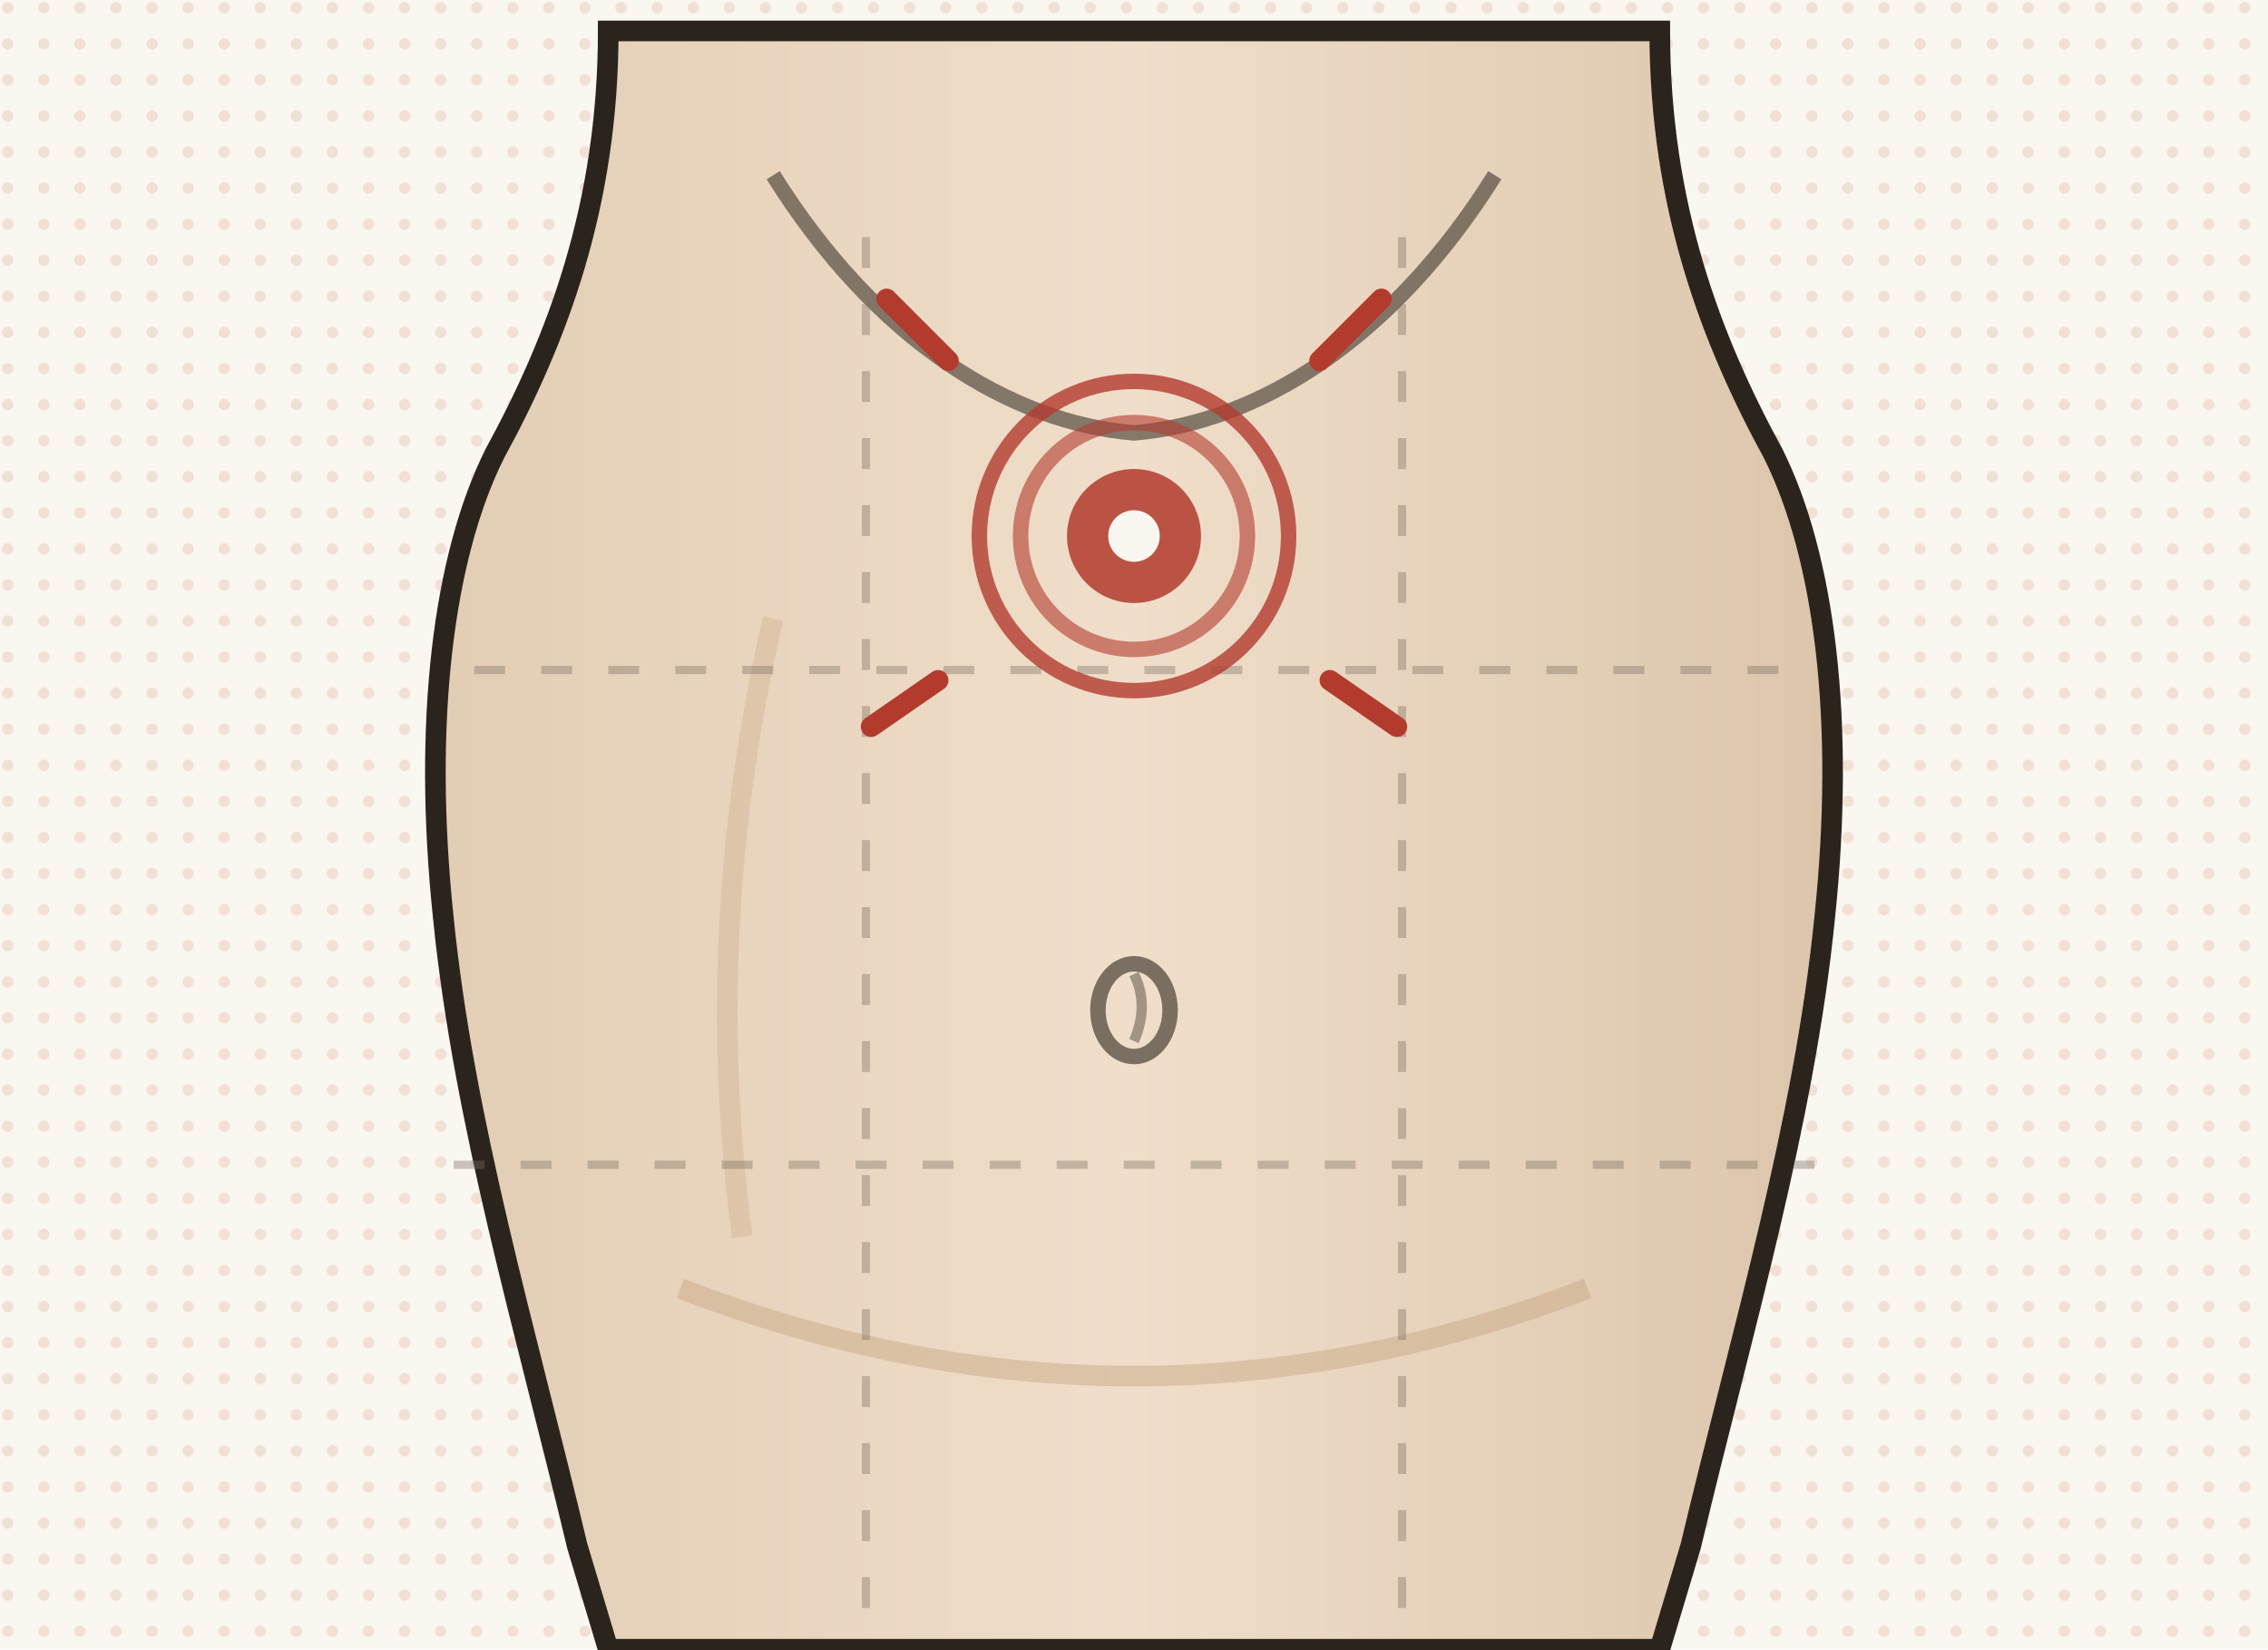
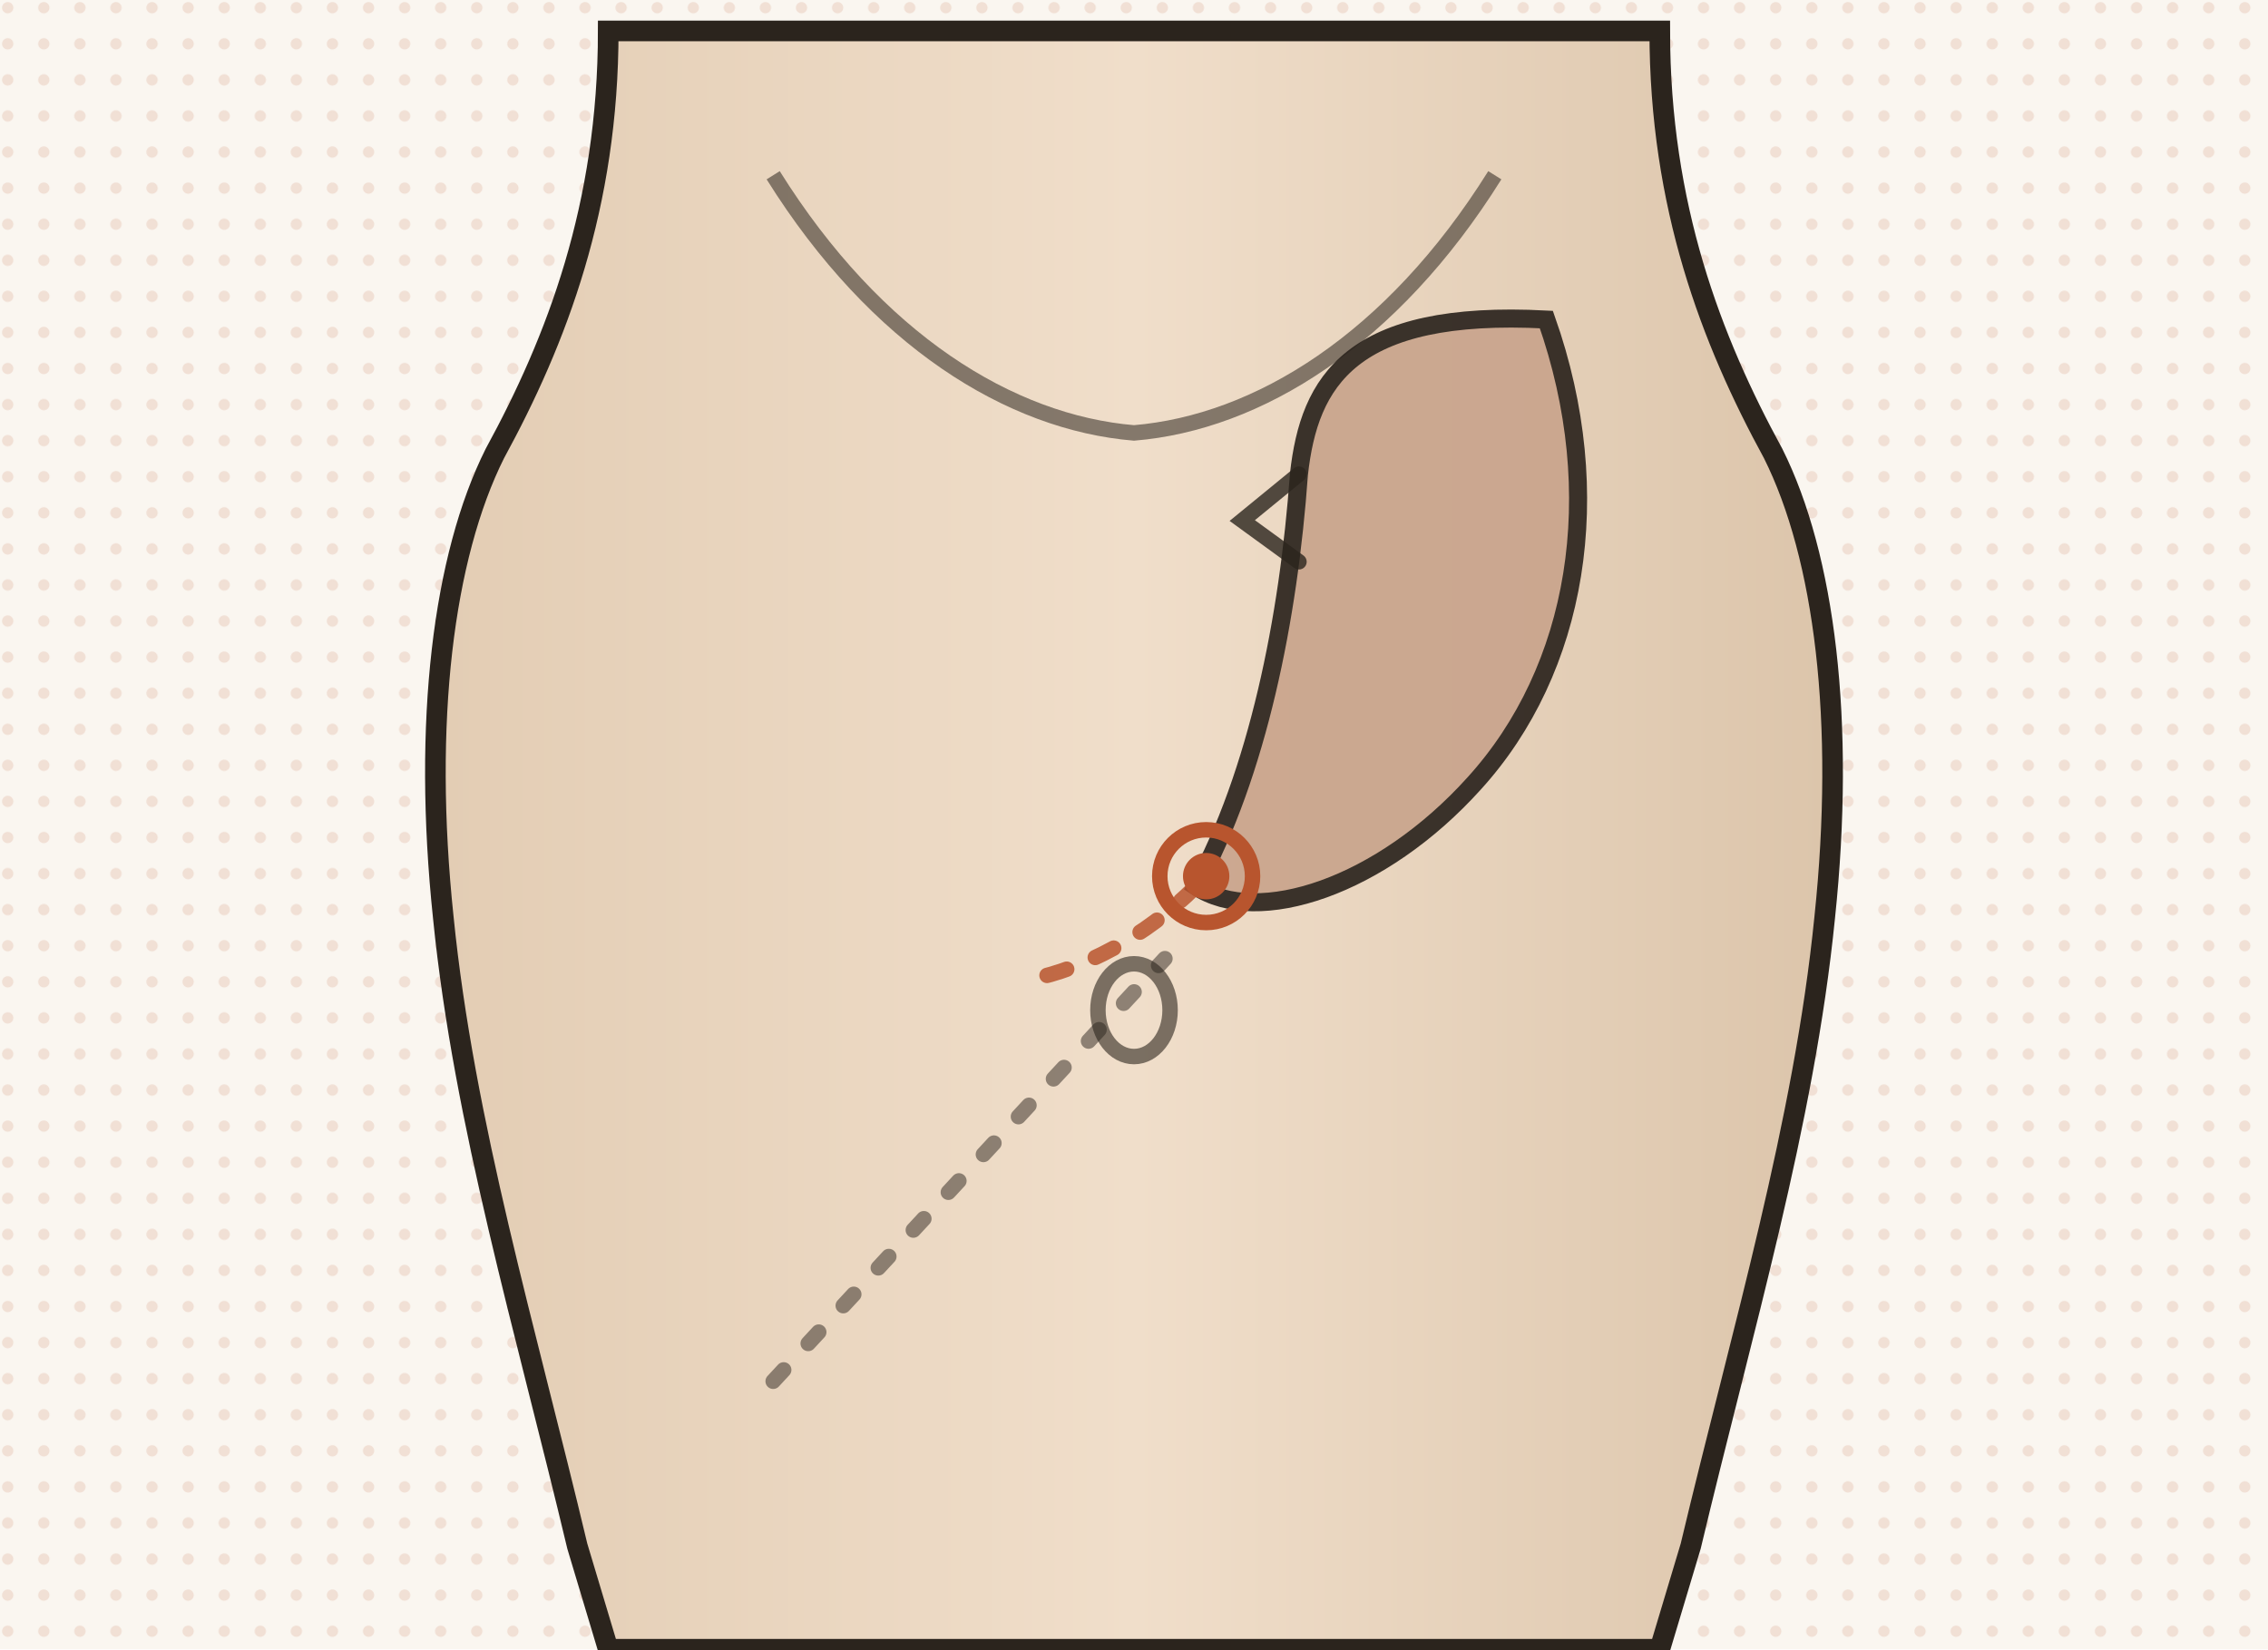
- <svg xmlns="http://www.w3.org/2000/svg" viewBox="0 0 440 320" role="img" aria-label="Abdominal examination: focal epigastric tenderness, soft, no guarding">
+ <svg xmlns="http://www.w3.org/2000/svg" viewBox="0 0 440 320" role="img" aria-label="Abdominal examination: a smooth mass descends from under the left costal margin towards the umbilicus, moving with respiration">
  <defs>
-     <linearGradient id="skin" x1="0" y1="0" x2="1" y2="0">
+     <linearGradient id="skin3" x1="0" y1="0" x2="1" y2="0">
      <stop offset="0" stop-color="#e3cdb4" />
      <stop offset=".5" stop-color="#f0deca" />
      <stop offset="1" stop-color="#dcc5ab" />
    </linearGradient>
-     <pattern id="dots" width="7" height="7" patternUnits="userSpaceOnUse">
+     <pattern id="dots3" width="7" height="7" patternUnits="userSpaceOnUse">
      <circle cx="1.5" cy="1.5" r="1.1" fill="#b8552e" opacity=".14" />
    </pattern>
  </defs>
  <rect width="440" height="320" fill="#faf6f0" />
-   <rect width="440" height="320" fill="url(#dots)" />
-   <path d="M118 6 C118 40 108 66 96 88 C86 108 82 140 86 178 C90 218 102 258 112 300 L118 320 L322 320 L328 300 C338 258 350 218 354 178 C358 140 354 108 344 88 C332 66 322 40 322 6 Z" fill="url(#skin)" stroke="#2b241d" stroke-width="4" />
+   <rect width="440" height="320" fill="url(#dots3)" />
+   <path d="M118 6 C118 40 108 66 96 88 C86 108 82 140 86 178 C90 218 102 258 112 300 L118 320 L322 320 L328 300 C338 258 350 218 354 178 C358 140 354 108 344 88 C332 66 322 40 322 6 Z" fill="url(#skin3)" stroke="#2b241d" stroke-width="4" />
  <path d="M150 34 C170 66 196 82 220 84 C244 82 270 66 290 34" fill="none" stroke="#2b241d" stroke-width="3" opacity=".55" />
+   <g>
+     <path d="M300 62 C312 96 306 130 286 152 C268 172 244 180 232 172 C244 150 250 120 252 92 C254 74 262 60 300 62 Z" fill="#c9a48c" stroke="#2b241d" stroke-width="3.5" opacity=".92">
+       <animateTransform attributeName="transform" type="translate" values="0 0; -6 14; 0 0" dur="3.6s" repeatCount="indefinite" />
+     </path>
+     <path d="M252 92 l-11 9 l11 8" fill="none" stroke="#2b241d" stroke-width="3" stroke-linecap="round" opacity=".8">
+       <animateTransform attributeName="transform" type="translate" values="0 0; -6 14; 0 0" dur="3.6s" repeatCount="indefinite" />
+     </path>
+   </g>
+   <g stroke="#2b241d" stroke-width="3" fill="none" opacity=".5" stroke-linecap="round" stroke-dasharray="3 7">
+     <path d="M150 268 L226 186" />
+   </g>
+   <path d="M232 172 C222 182 210 188 200 190" fill="none" stroke="#b8552e" stroke-width="3" stroke-dasharray="4 6" stroke-linecap="round" opacity=".85" />
  <ellipse cx="220" cy="196" rx="7" ry="9" fill="none" stroke="#2b241d" stroke-width="3" opacity=".6" />
-   <path d="M220 189 q3 6 0 13" stroke="#2b241d" stroke-width="2" opacity=".4" fill="none" />
-   <path d="M132 250 q88 34 176 0" stroke="#c9a986" stroke-width="4" fill="none" opacity=".5" />
-   <path d="M150 120 q-14 60 -6 120" stroke="#c9a986" stroke-width="4" fill="none" opacity=".35" />
-   <g stroke="#7a6f60" stroke-width="1.6" stroke-dasharray="6 7" opacity=".38">
-     <line x1="168" y1="46" x2="168" y2="312" />
-     <line x1="272" y1="46" x2="272" y2="312" />
-     <line x1="92" y1="130" x2="348" y2="130" />
-     <line x1="88" y1="226" x2="352" y2="226" />
-   </g>
-   <g>
-     <circle cx="220" cy="104" r="30" fill="none" stroke="#b23b2e" stroke-width="3" opacity=".8">
-       <animate attributeName="r" values="16;40" dur="1.6s" repeatCount="indefinite" />
-       <animate attributeName="opacity" values=".85;0" dur="1.6s" repeatCount="indefinite" />
-     </circle>
-     <circle cx="220" cy="104" r="22" fill="none" stroke="#b23b2e" stroke-width="3" opacity=".6">
-       <animate attributeName="r" values="16;40" dur="1.6s" begin=".8s" repeatCount="indefinite" />
-       <animate attributeName="opacity" values=".85;0" dur="1.6s" begin=".8s" repeatCount="indefinite" />
-     </circle>
-     <circle cx="220" cy="104" r="13" fill="#b23b2e" opacity=".85">
-       <animate attributeName="r" values="12;15;12" dur="1.6s" repeatCount="indefinite" />
-     </circle>
-     <circle cx="220" cy="104" r="5" fill="#faf6f0" />
-   </g>
-   <g stroke="#b23b2e" stroke-width="4" stroke-linecap="round">
-     <line x1="184" y1="70" x2="172" y2="58" />
-     <line x1="256" y1="70" x2="268" y2="58" />
-     <line x1="182" y1="132" x2="169" y2="141" />
-     <line x1="258" y1="132" x2="271" y2="141" />
-   </g>
+   <circle cx="234" cy="170" r="9" fill="none" stroke="#b8552e" stroke-width="3">
+     <animate attributeName="r" values="7;18" dur="1.8s" repeatCount="indefinite" />
+     <animate attributeName="opacity" values=".85;0" dur="1.8s" repeatCount="indefinite" />
+   </circle>
+   <circle cx="234" cy="170" r="4.5" fill="#b8552e" />
</svg>
